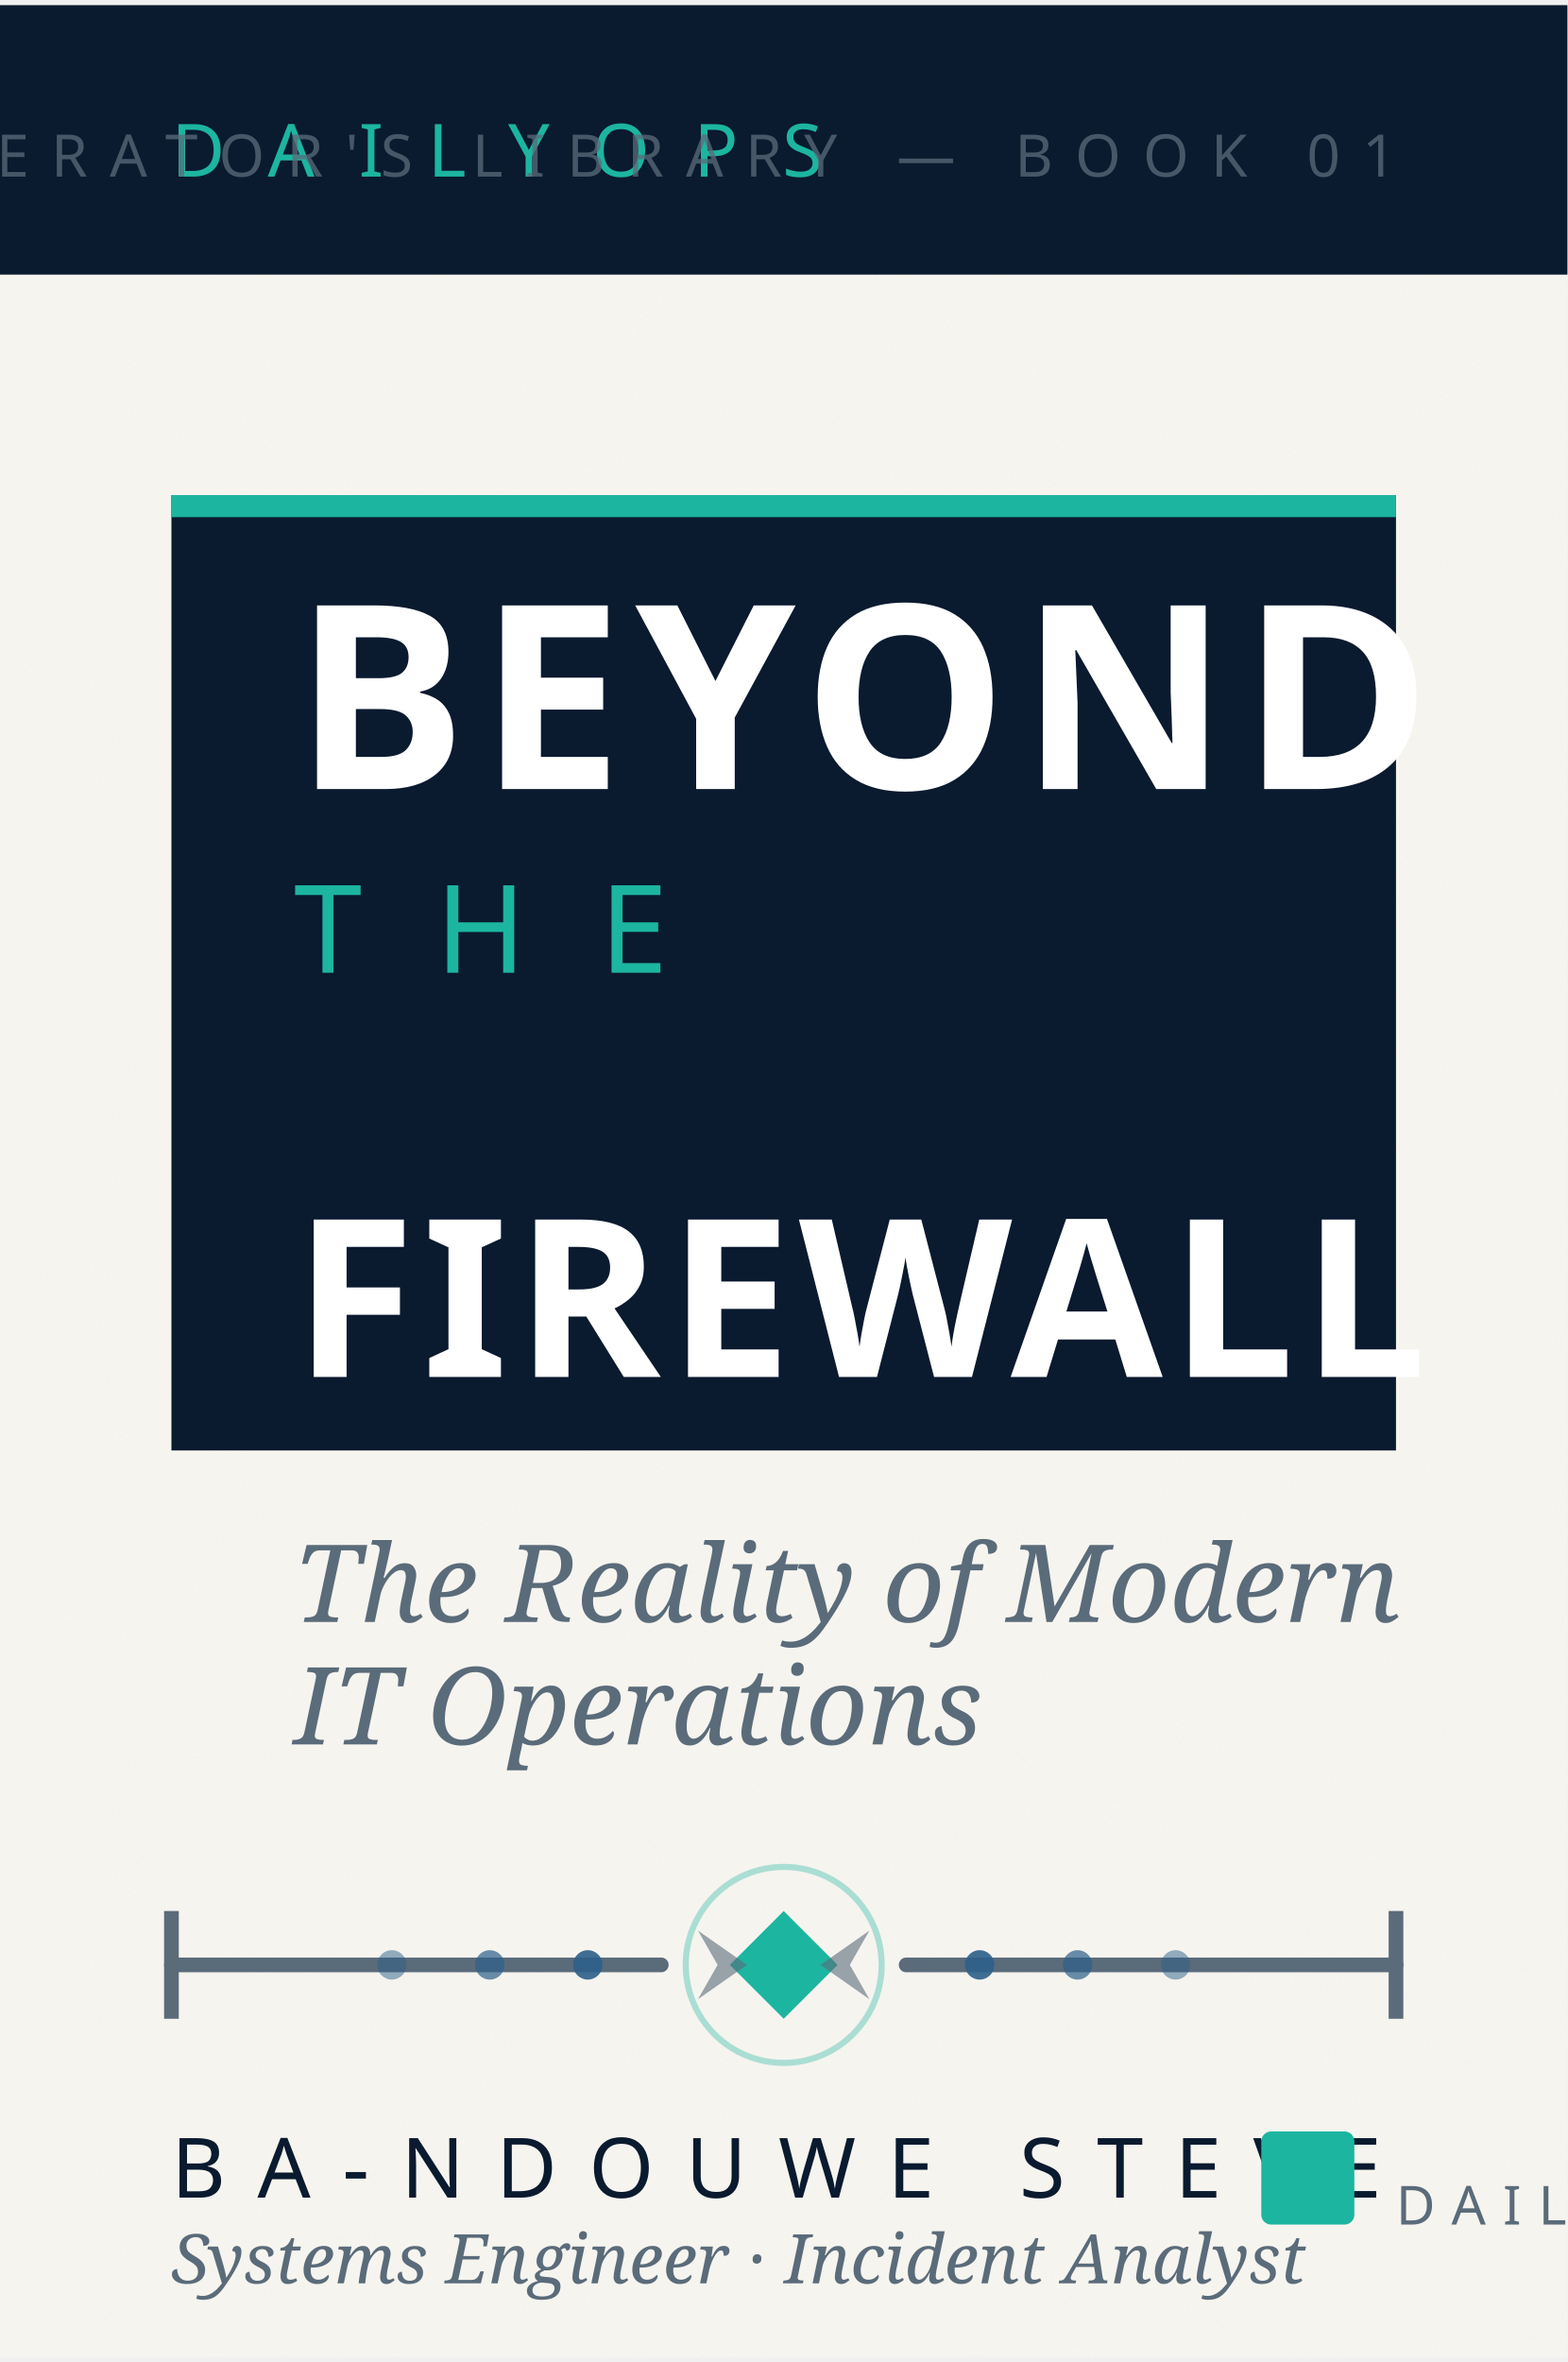
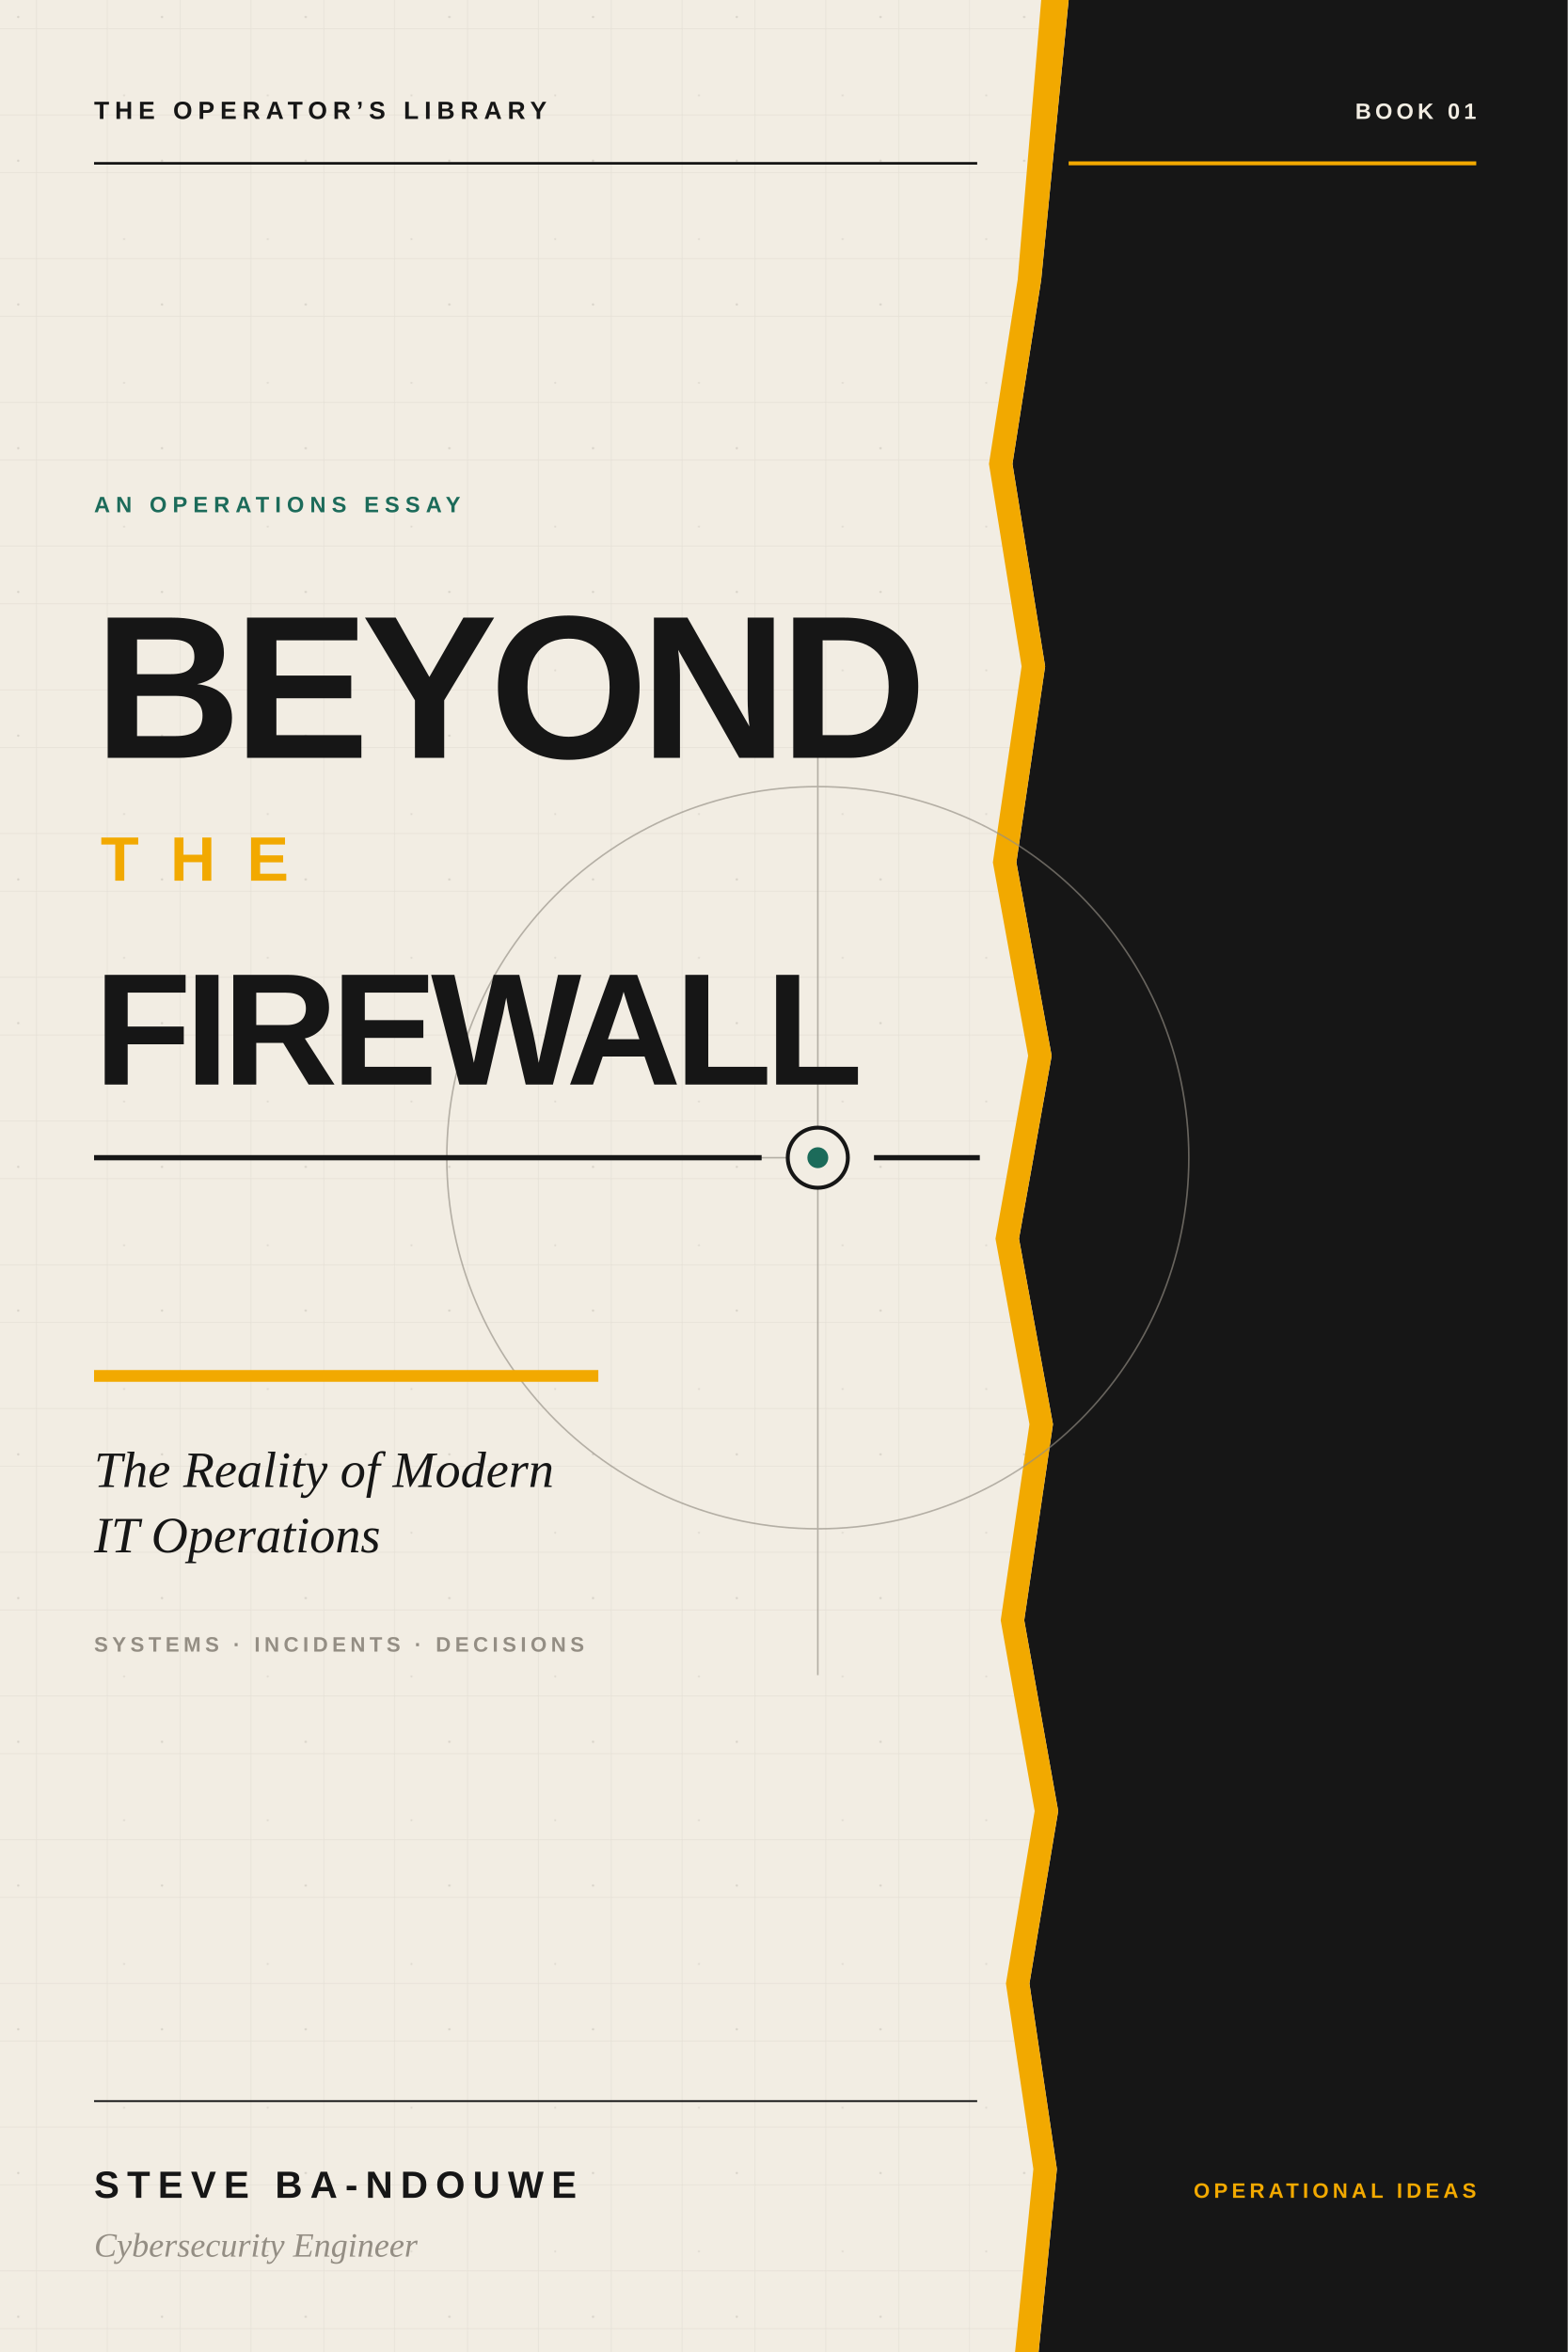
- <svg xmlns="http://www.w3.org/2000/svg" xml:lang="en" width="152mm" height="229mm" viewBox="0 0 640 960">
+ <svg xmlns="http://www.w3.org/2000/svg" xml:lang="en" width="152.4mm" height="228.6mm" viewBox="0 0 1200 1800" role="img" aria-labelledby="cover-title cover-description">
  <defs>
-     <filter id="paper" x="0" y="0" width="100%" height="100%">
-       <feTurbulence type="fractalNoise" baseFrequency="0.9" numOctaves="3" result="noise" />
-       <feColorMatrix in="noise" type="saturate" values="0" result="gray" />
-       <feComponentTransfer in="gray" result="light">
-         <feFuncA type="linear" slope="0.05" />
-       </feComponentTransfer>
-       <feComposite in="light" in2="SourceGraphic" operator="in" result="tex" />
+     <pattern id="paper-grain" width="110" height="110" patternUnits="userSpaceOnUse">
+       <path d="M0 22H110M0 88H110M28 0V110M82 0V110" fill="none" stroke="#948E84" stroke-width="0.55" opacity="0.13" />
+       <circle cx="14" cy="13" r="0.9" fill="#948E84" opacity="0.26" />
+       <circle cx="95" cy="73" r="0.8" fill="#948E84" opacity="0.18" />
+     </pattern>
+     <filter id="saffron-soft" x="-80%" y="-30%" width="260%" height="160%">
+       <feGaussianBlur stdDeviation="4" result="blur" />
      <feMerge>
+         <feMergeNode in="blur" />
        <feMergeNode in="SourceGraphic" />
-         <feMergeNode in="tex" />
      </feMerge>
    </filter>
  </defs>
-   <rect x="0" y="0" width="640" height="960" fill="#F7F5F0" filter="url(#paper)" />
-   <rect x="0" y="0" width="640" height="110" fill="#0A1A2F" />
-   <text x="70" y="70" font-family="Sora, 'Space Grotesk', sans-serif" font-weight="300" font-size="30" letter-spacing="18" fill="#1CB5A0">DAILYOPS</text>
-   <text x="570" y="70" text-anchor="end" font-family="Sora, 'Space Grotesk', sans-serif" font-weight="300" font-size="24" letter-spacing="9" fill="#5A6B7A" opacity="0.75">THE OPERATOR'S LIBRARY — BOOK 01</text>
-   <rect x="70" y="200" width="500" height="390" fill="#0A1A2F" />
-   <rect x="70" y="200" width="500" height="9" fill="#1CB5A0" />
-   <text x="120" y="320" font-family="Sora, 'Space Grotesk', sans-serif" font-weight="800" font-size="105" letter-spacing="5" fill="#FFFFFF">BEYOND</text>
-   <text x="120" y="395" font-family="Sora, 'Space Grotesk', sans-serif" font-weight="300" font-size="50" letter-spacing="30" fill="#1CB5A0">THE</text>
-   <text x="120" y="560" font-family="Sora, 'Space Grotesk', sans-serif" font-weight="700" font-size="90" letter-spacing="3" fill="#FFFFFF">FIREWALL</text>
-   <text x="120" y="660" font-family="'Source Serif Pro', Georgia, serif" font-weight="400" font-style="italic" font-size="44" fill="#5A6B7A">The Reality of Modern</text>
-   <text x="120" y="710" font-family="'Source Serif Pro', Georgia, serif" font-weight="400" font-style="italic" font-size="44" fill="#5A6B7A">IT Operations</text>
-   <g id="symbole-frontiere">
-     <line x1="70" y1="800" x2="270" y2="800" stroke="#5A6B7A" stroke-width="6" stroke-linecap="round" />
-     <line x1="370" y1="800" x2="570" y2="800" stroke="#5A6B7A" stroke-width="6" stroke-linecap="round" />
-     <line x1="70" y1="778" x2="70" y2="822" stroke="#5A6B7A" stroke-width="6" />
-     <line x1="570" y1="778" x2="570" y2="822" stroke="#5A6B7A" stroke-width="6" />
-     <circle cx="320" cy="800" r="40" fill="none" stroke="#1CB5A0" stroke-width="2.5" opacity="0.35" />
-     <polygon points="320,778 342,800 320,822 298,800" fill="#1CB5A0" />
-     <g fill="#2C5F8A">
-       <circle cx="160" cy="800" r="6" opacity="0.5" />
-       <circle cx="200" cy="800" r="6" opacity="0.7" />
-       <circle cx="240" cy="800" r="6" opacity="0.9" />
-       <circle cx="400" cy="800" r="6" opacity="0.9" />
-       <circle cx="440" cy="800" r="6" opacity="0.7" />
-       <circle cx="480" cy="800" r="6" opacity="0.5" />
-     </g>
-     <polygon points="285,786 305,800 285,814 293,800" fill="#5A6B7A" opacity="0.6" />
-     <polygon points="355,786 335,800 355,814 347,800" fill="#5A6B7A" opacity="0.6" />
+   <rect width="1200" height="1800" fill="#F2EDE3" />
+   <rect width="1200" height="1800" fill="url(#paper-grain)" />
+   <path d="M818 0 H1200 V1800 H795            L809 1660 L788 1518 L810 1386 L784 1240 L806 1090            L780 948 L805 808 L778 660 L800 510 L775 355 L797 214 Z" fill="#161616" />
+   <path d="M797 0 L818 0 L797 214 L775 355 L800 510 L778 660 L805 808            L780 948 L806 1090 L784 1240 L810 1386 L788 1518 L809 1660 L795 1800            L777 1800 L791 1660 L770 1518 L792 1386 L766 1240 L788 1090            L762 948 L787 808 L760 660 L782 510 L757 355 L779 214 Z" fill="#F2A900" />
+   <g fill="none" stroke="#948E84" stroke-width="1.2" opacity="0.65">
+     <circle cx="626" cy="886" r="284" />
+     <path d="M72 886H648" />
+     <path d="M626 490V1282" />
  </g>
-   <text x="70" y="895" font-family="Sora, 'Space Grotesk', sans-serif" font-weight="400" font-size="34" letter-spacing="13" fill="#0A1A2F">BA-NDOUWE STEVE</text>
-   <text x="70" y="930" font-family="'Source Serif Pro', Georgia, serif" font-weight="300" font-style="italic" font-size="28" fill="#5A6B7A">Systems Engineer · Incident Analyst</text>
-   <g transform="translate(515, 868)">
-     <rect x="0" y="0" width="38" height="38" fill="#1CB5A0" rx="4" />
-     <text x="55" y="38" font-family="Sora, 'Space Grotesk', sans-serif" font-weight="300" font-size="22" letter-spacing="7" fill="#5A6B7A">DAILYOPS</text>
+   <g aria-label="Breach marker">
+     <circle cx="626" cy="886" r="23" fill="#F2EDE3" stroke="#161616" stroke-width="3" />
+     <circle cx="626" cy="886" r="8" fill="#1C6B5A" />
+     <path d="M72 886H583 M669 886H750" stroke="#161616" stroke-width="4" />
+     <path d="M777 850V922" stroke="#F2A900" stroke-width="9" filter="url(#saffron-soft)" />
  </g>
+   <text x="72" y="91" fill="#161616" font-family="Arial, Helvetica, sans-serif" font-size="19" font-weight="700" letter-spacing="4.3">THE OPERATOR’S LIBRARY</text>
+   <text x="1130" y="91" text-anchor="end" fill="#F2EDE3" font-family="Arial, Helvetica, sans-serif" font-size="17" font-weight="700" letter-spacing="3">BOOK 01</text>
+   <line x1="72" y1="125" x2="748" y2="125" stroke="#161616" stroke-width="2" />
+   <line x1="818" y1="125" x2="1130" y2="125" stroke="#F2A900" stroke-width="3" />
+   <g transform="translate(72,392)">
+     <text x="0" y="0" fill="#1C6B5A" font-family="Arial, Helvetica, sans-serif" font-size="17" font-weight="700" letter-spacing="4.4">AN OPERATIONS ESSAY</text>
+     <text x="0" y="188" fill="#161616" font-family="Arial, Helvetica, sans-serif" font-size="156" font-weight="700" letter-spacing="-6">BEYOND</text>
+     <text x="5" y="282" fill="#F2A900" font-family="Arial, Helvetica, sans-serif" font-size="48" font-weight="700" letter-spacing="24">THE</text>
+     <text x="0" y="438" fill="#161616" font-family="Arial, Helvetica, sans-serif" font-size="122" font-weight="700" letter-spacing="-5">FIREWALL</text>
+   </g>
+   <line x1="72" y1="1053" x2="458" y2="1053" stroke="#F2A900" stroke-width="9" />
+   <text x="72" y="1138" fill="#161616" font-family="Georgia, 'Times New Roman', serif" font-size="39" font-style="italic">The Reality of Modern</text>
+   <text x="72" y="1188" fill="#161616" font-family="Georgia, 'Times New Roman', serif" font-size="39" font-style="italic">IT Operations</text>
+   <text x="72" y="1264" fill="#948E84" font-family="Arial, Helvetica, sans-serif" font-size="16" font-weight="700" letter-spacing="3.2">SYSTEMS · INCIDENTS · DECISIONS</text>
+   <line x1="72" y1="1608" x2="748" y2="1608" stroke="#161616" stroke-width="1.4" />
+   <text x="72" y="1682" fill="#161616" font-family="Arial, Helvetica, sans-serif" font-size="29" font-weight="700" letter-spacing="5.9">STEVE BA-NDOUWE</text>
+   <text x="72" y="1727" fill="#948E84" font-family="Georgia, 'Times New Roman', serif" font-size="26" font-style="italic">Cybersecurity Engineer</text>
+   <text x="1130" y="1682" text-anchor="end" fill="#F2A900" font-family="Arial, Helvetica, sans-serif" font-size="16" font-weight="700" letter-spacing="3">OPERATIONAL IDEAS</text>
</svg>
